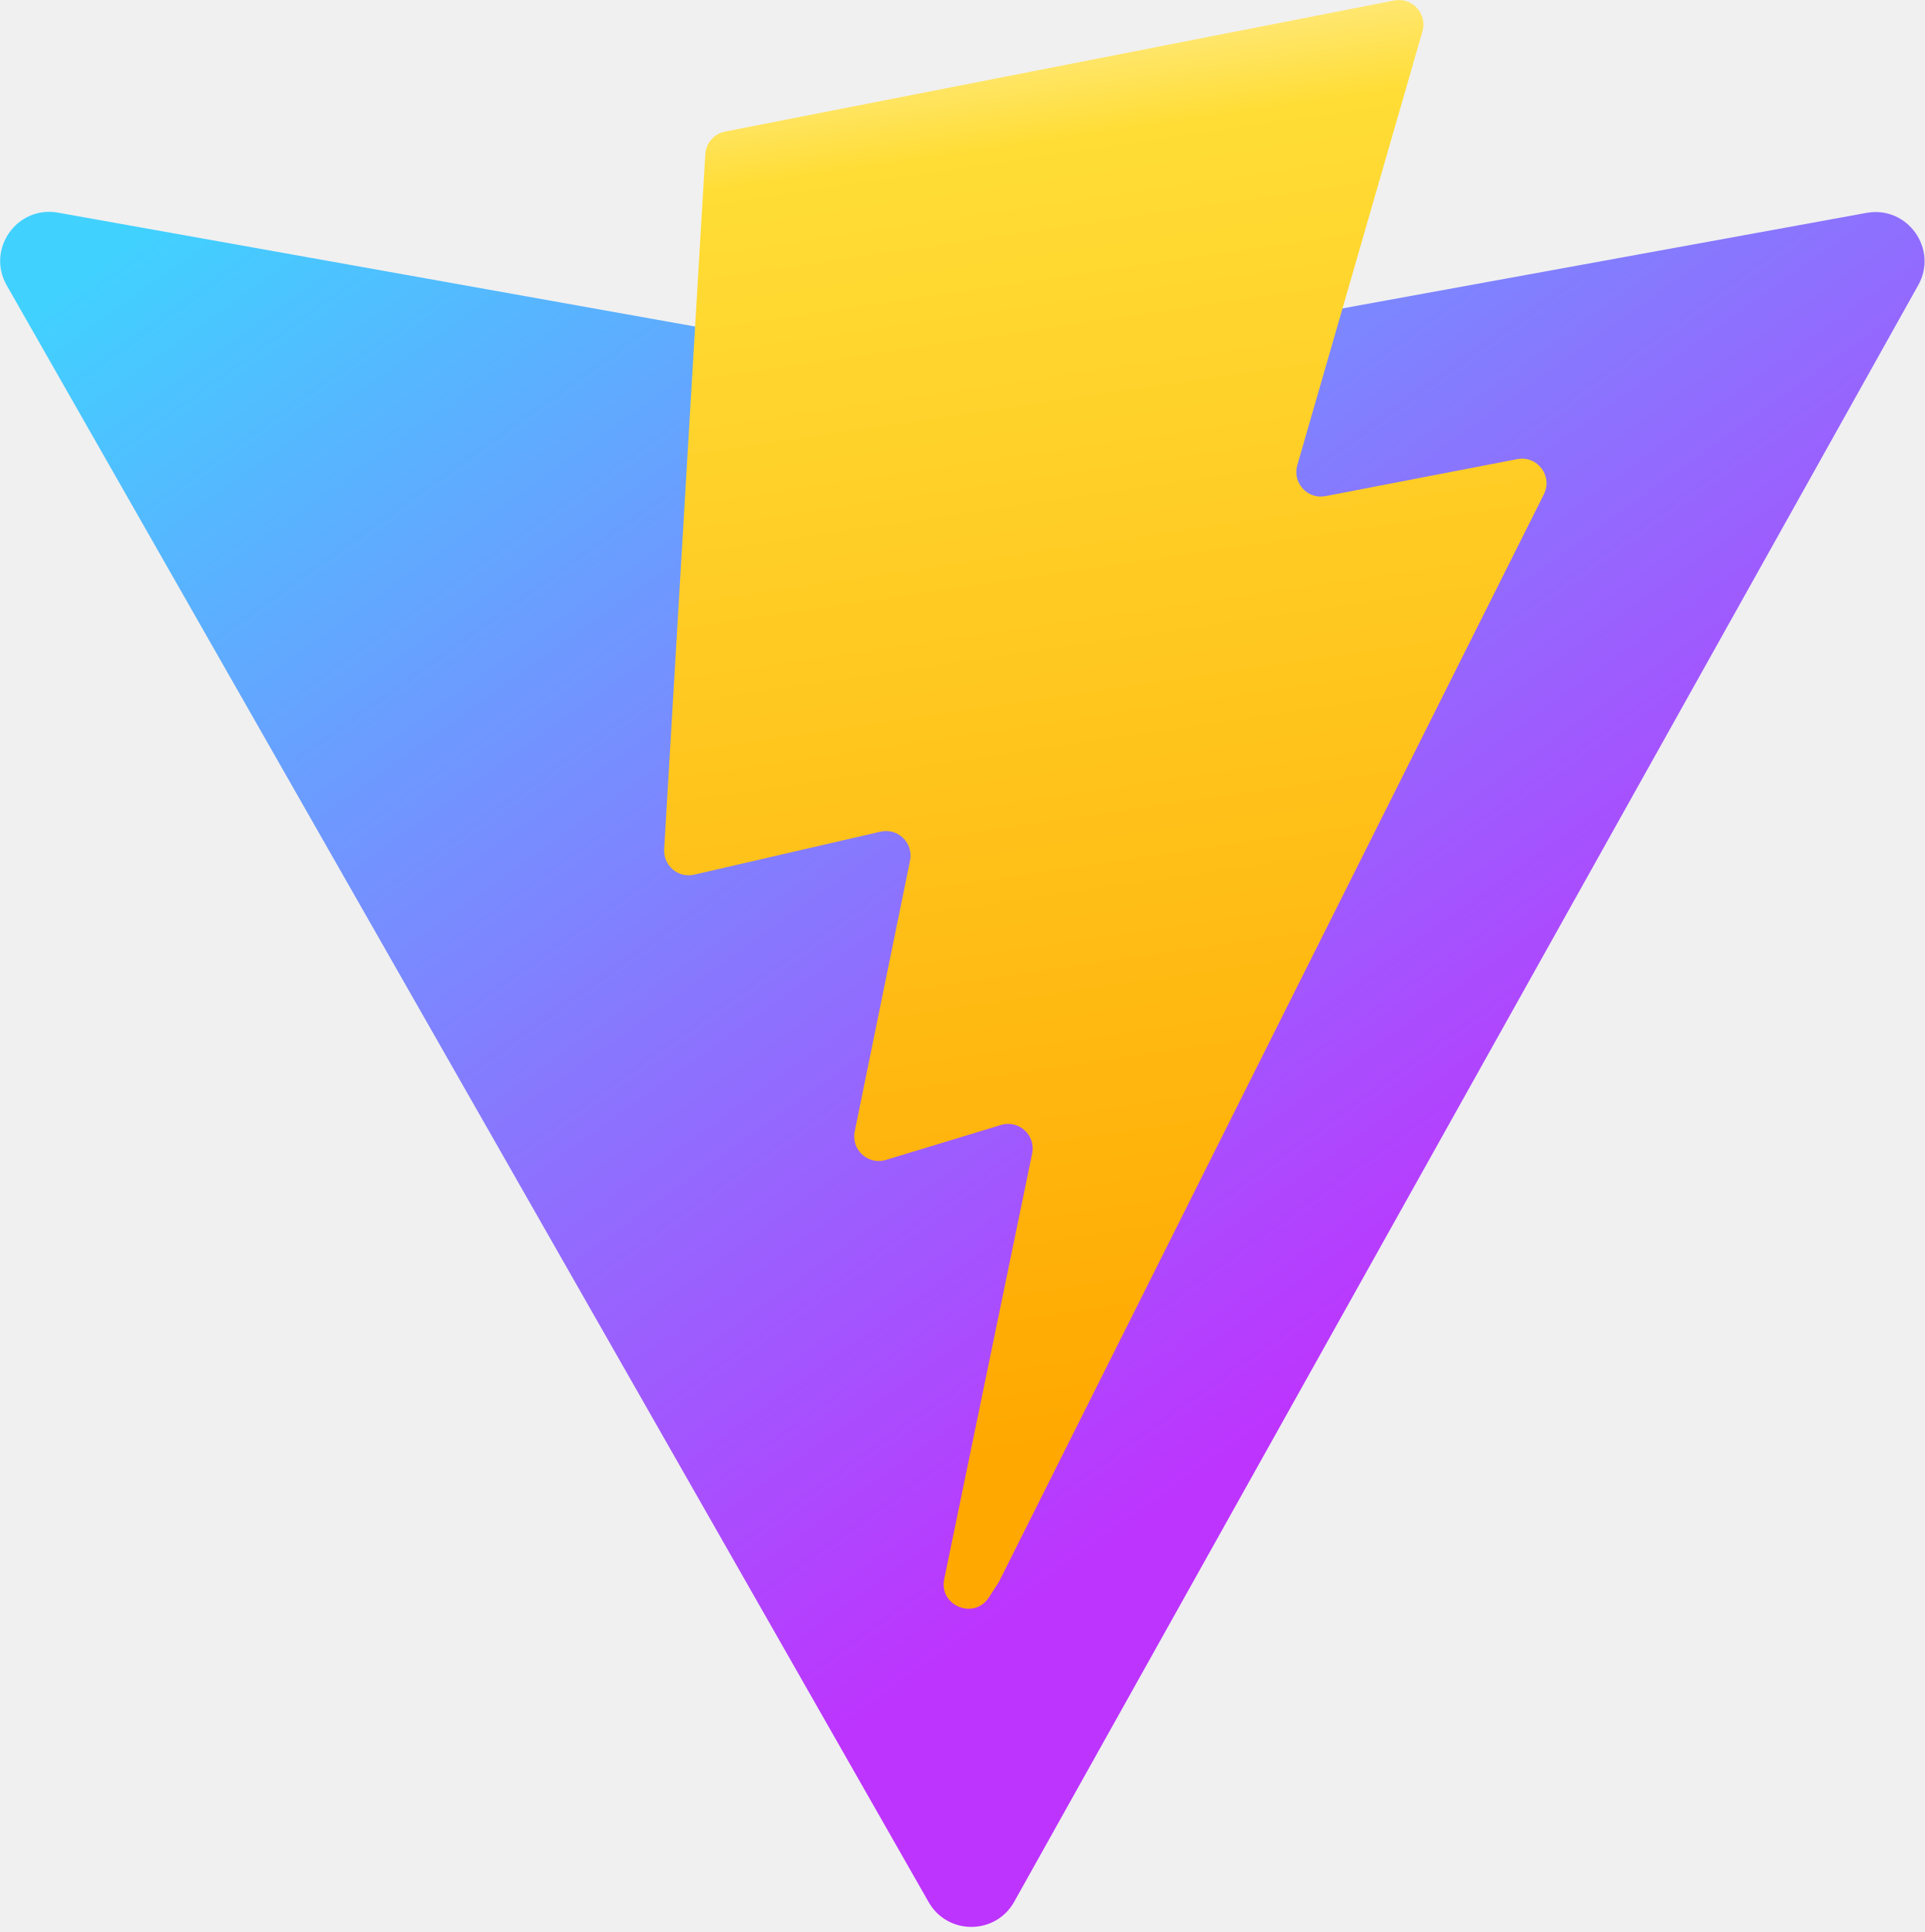
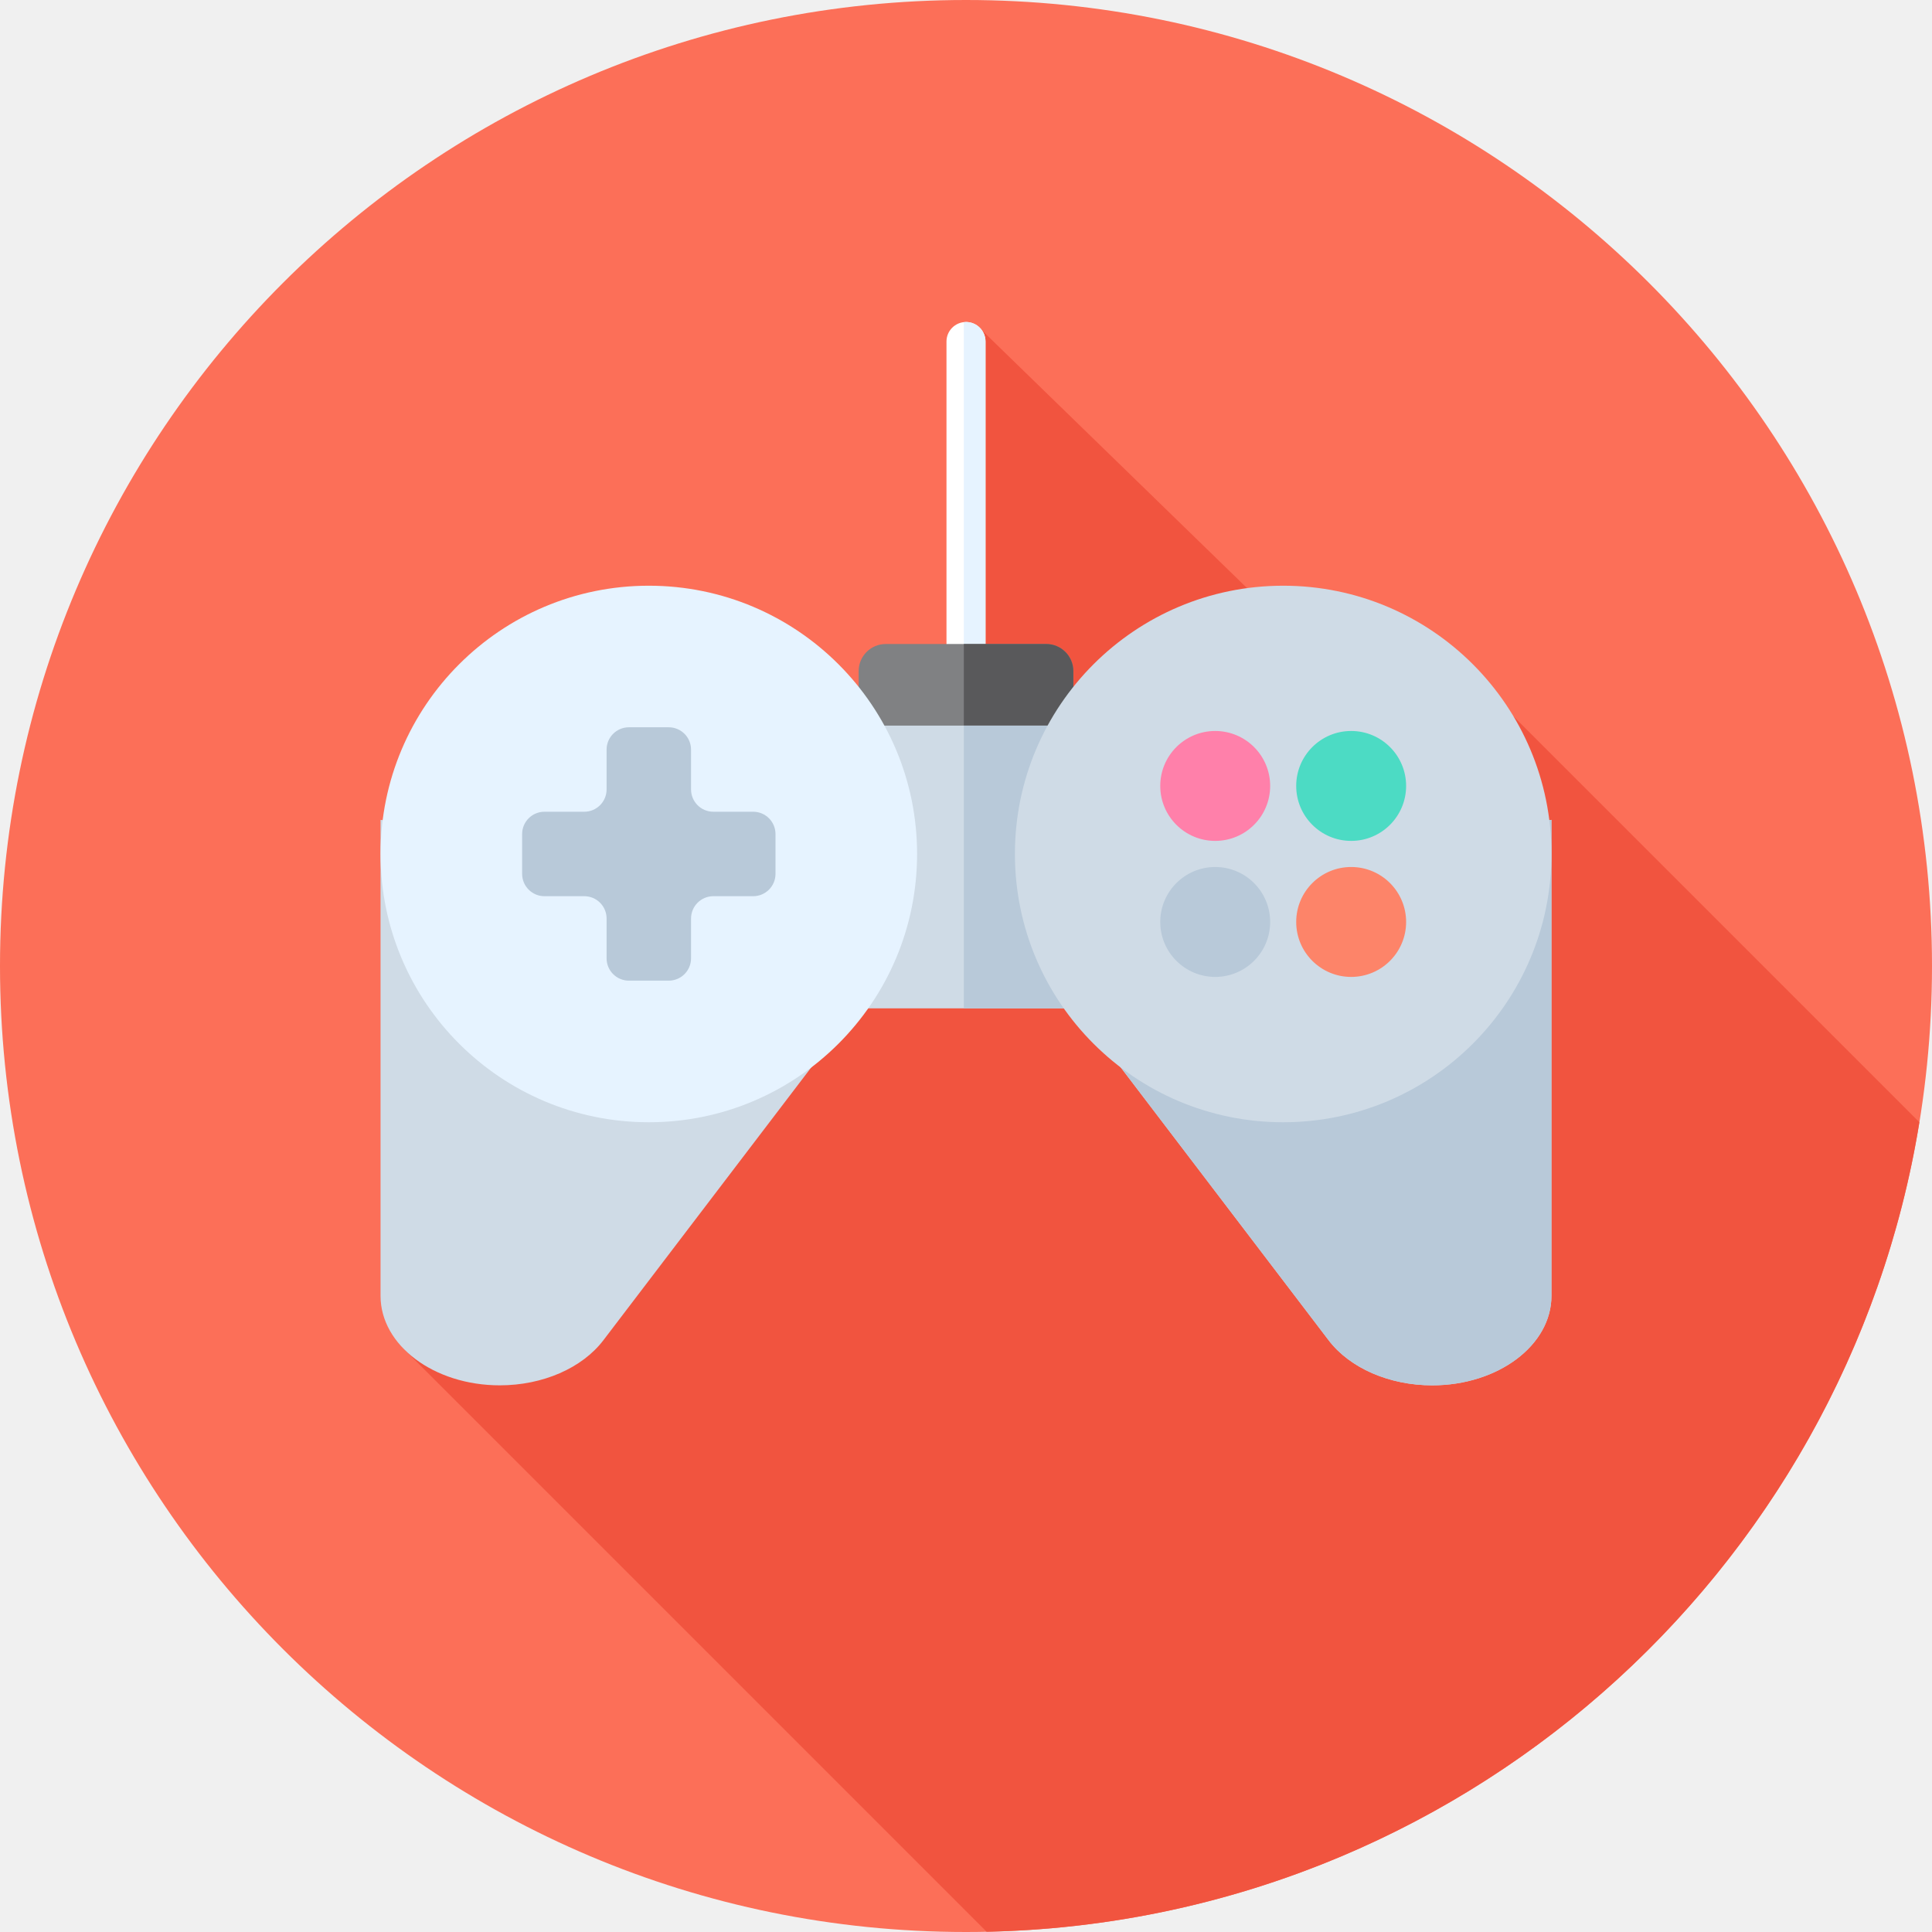
- <svg xmlns="http://www.w3.org/2000/svg" aria-hidden="true" role="img" class="iconify iconify--logos" width="31.88" height="32" preserveAspectRatio="xMidYMid meet" viewBox="0 0 256 257">
-   <defs>
-     <linearGradient id="IconifyId1813088fe1fbc01fb466" x1="-.828%" x2="57.636%" y1="7.652%" y2="78.411%">
-       <stop offset="0%" stop-color="#41D1FF" />
-       <stop offset="100%" stop-color="#BD34FE" />
-     </linearGradient>
-     <linearGradient id="IconifyId1813088fe1fbc01fb467" x1="43.376%" x2="50.316%" y1="2.242%" y2="89.03%">
-       <stop offset="0%" stop-color="#FFEA83" />
-       <stop offset="8.333%" stop-color="#FFDD35" />
-       <stop offset="100%" stop-color="#FFA800" />
-     </linearGradient>
-   </defs>
-   <path fill="url(#IconifyId1813088fe1fbc01fb466)" d="M255.153 37.938L134.897 252.976c-2.483 4.44-8.862 4.466-11.382.048L.875 37.958c-2.746-4.814 1.371-10.646 6.827-9.67l120.385 21.517a6.537 6.537 0 0 0 2.322-.004l117.867-21.483c5.438-.991 9.574 4.796 6.877 9.62Z" />
-   <path fill="url(#IconifyId1813088fe1fbc01fb467)" d="M185.432.063L96.44 17.501a3.268 3.268 0 0 0-2.634 3.014l-5.474 92.456a3.268 3.268 0 0 0 3.997 3.378l24.777-5.718c2.318-.535 4.413 1.507 3.936 3.838l-7.361 36.047c-.495 2.426 1.782 4.5 4.151 3.78l15.304-4.649c2.372-.72 4.652 1.36 4.15 3.788l-11.698 56.621c-.732 3.542 3.979 5.473 5.943 2.437l1.313-2.028l72.516-144.72c1.215-2.423-.88-5.186-3.54-4.672l-25.505 4.922c-2.396.462-4.435-1.77-3.759-4.114l16.646-57.705c.677-2.35-1.37-4.583-3.769-4.113Z" />
+ <svg xmlns="http://www.w3.org/2000/svg" height="800px" width="800px" version="1.1" id="Layer_1" viewBox="0 0 512 512" xml:space="preserve">
+   <circle style="fill:#FC6F58;" cx="256" cy="256" r="256" />
+   <path style="fill:#F1543F;" d="M508.65,297.405L401.094,189.847l-26.871,8.539L260.237,87.545l-8.654,106.932l-85.152,69.93  l-59.518,92.972l154.552,154.552C386.296,509.316,489.141,417.351,508.65,297.405z" />
+   <path style="fill:#FFFFFF;" d="M256,199.111L256,199.111c-2.857,0-5.172-2.315-5.172-5.172V90.505c0-2.857,2.315-5.172,5.172-5.172  l0,0c2.857,0,5.172,2.315,5.172,5.172v103.434C261.172,196.796,258.855,199.111,256,199.111z" />
+   <path style="fill:#E6F3FF;" d="M256,85.333c-0.197,0-0.383,0.036-0.574,0.059v113.662c0.191,0.021,0.378,0.059,0.574,0.059  c2.857,0,5.172-2.315,5.172-5.172V90.507C261.172,87.649,258.855,85.333,256,85.333z" />
+   <path style="fill:#808183;" d="M277.261,199.111h-42.524c-3.967,0-7.184-3.215-7.184-7.182V177.85c0-3.967,3.215-7.182,7.184-7.182  h42.524c3.967,0,7.184,3.215,7.184,7.182v14.079C284.444,195.896,281.228,199.111,277.261,199.111z" />
+   <path style="fill:#59595B;" d="M277.261,170.667h-21.837v28.444h21.837c3.967,0,7.184-3.215,7.184-7.184v-14.079  C284.444,173.882,281.228,170.667,277.261,170.667z" />
+   <path style="fill:#CFDBE6;" d="M343.414,225.742V192.3h-174.83v33.442l-67.736-8.466v126.147c0,13.093,14.152,23.705,31.608,23.705  c11.343,0,21.816-4.558,27.443-11.945l67.015-87.957h58.17l67.015,87.957c5.627,7.387,16.101,11.945,27.443,11.945  c17.456,0,31.608-10.614,31.608-23.705V217.276L343.414,225.742z" />
+   <path style="fill:#B8C9D9;" d="M343.414,225.742V192.3h-87.988v74.926h29.658l67.015,87.957  c5.627,7.385,16.101,11.945,27.443,11.945c17.456,0,31.608-10.614,31.608-23.705V217.276L343.414,225.742z" />
+   <circle style="fill:#E6F3FF;" cx="171.942" cy="226.314" r="71.094" />
+   <circle style="fill:#CFDBE6;" cx="340.058" cy="226.314" r="71.094" />
+   <path style="fill:#B8C9D9;" d="M199.601,215.119h-10.552c-3.267,0-5.915-2.648-5.915-5.915v-10.552c0-3.267-2.648-5.915-5.915-5.915  h-10.552c-3.267,0-5.915,2.648-5.915,5.915v10.552c0,3.267-2.648,5.915-5.915,5.915h-10.552c-3.267,0-5.915,2.648-5.915,5.915  v10.552c0,3.267,2.648,5.915,5.915,5.915h10.552c3.267,0,5.915,2.648,5.915,5.915v10.552c0,3.267,2.648,5.915,5.915,5.915h10.552  c3.267,0,5.915-2.648,5.915-5.915v-10.552c0-3.267,2.648-5.915,5.915-5.915h10.552c3.267,0,5.915-2.648,5.915-5.915v-10.552  C205.515,217.767,202.867,215.119,199.601,215.119z" />
+   <circle style="fill:#4CDBC4;" cx="358.072" cy="208.282" r="14.564" />
+   <circle style="fill:#B8C9D9;" cx="322.043" cy="244.329" r="14.564" />
+   <circle style="fill:#FD8469;" cx="358.072" cy="244.329" r="14.564" />
+   <circle style="fill:#FF80AA;" cx="322.043" cy="208.282" r="14.564" />
</svg>
